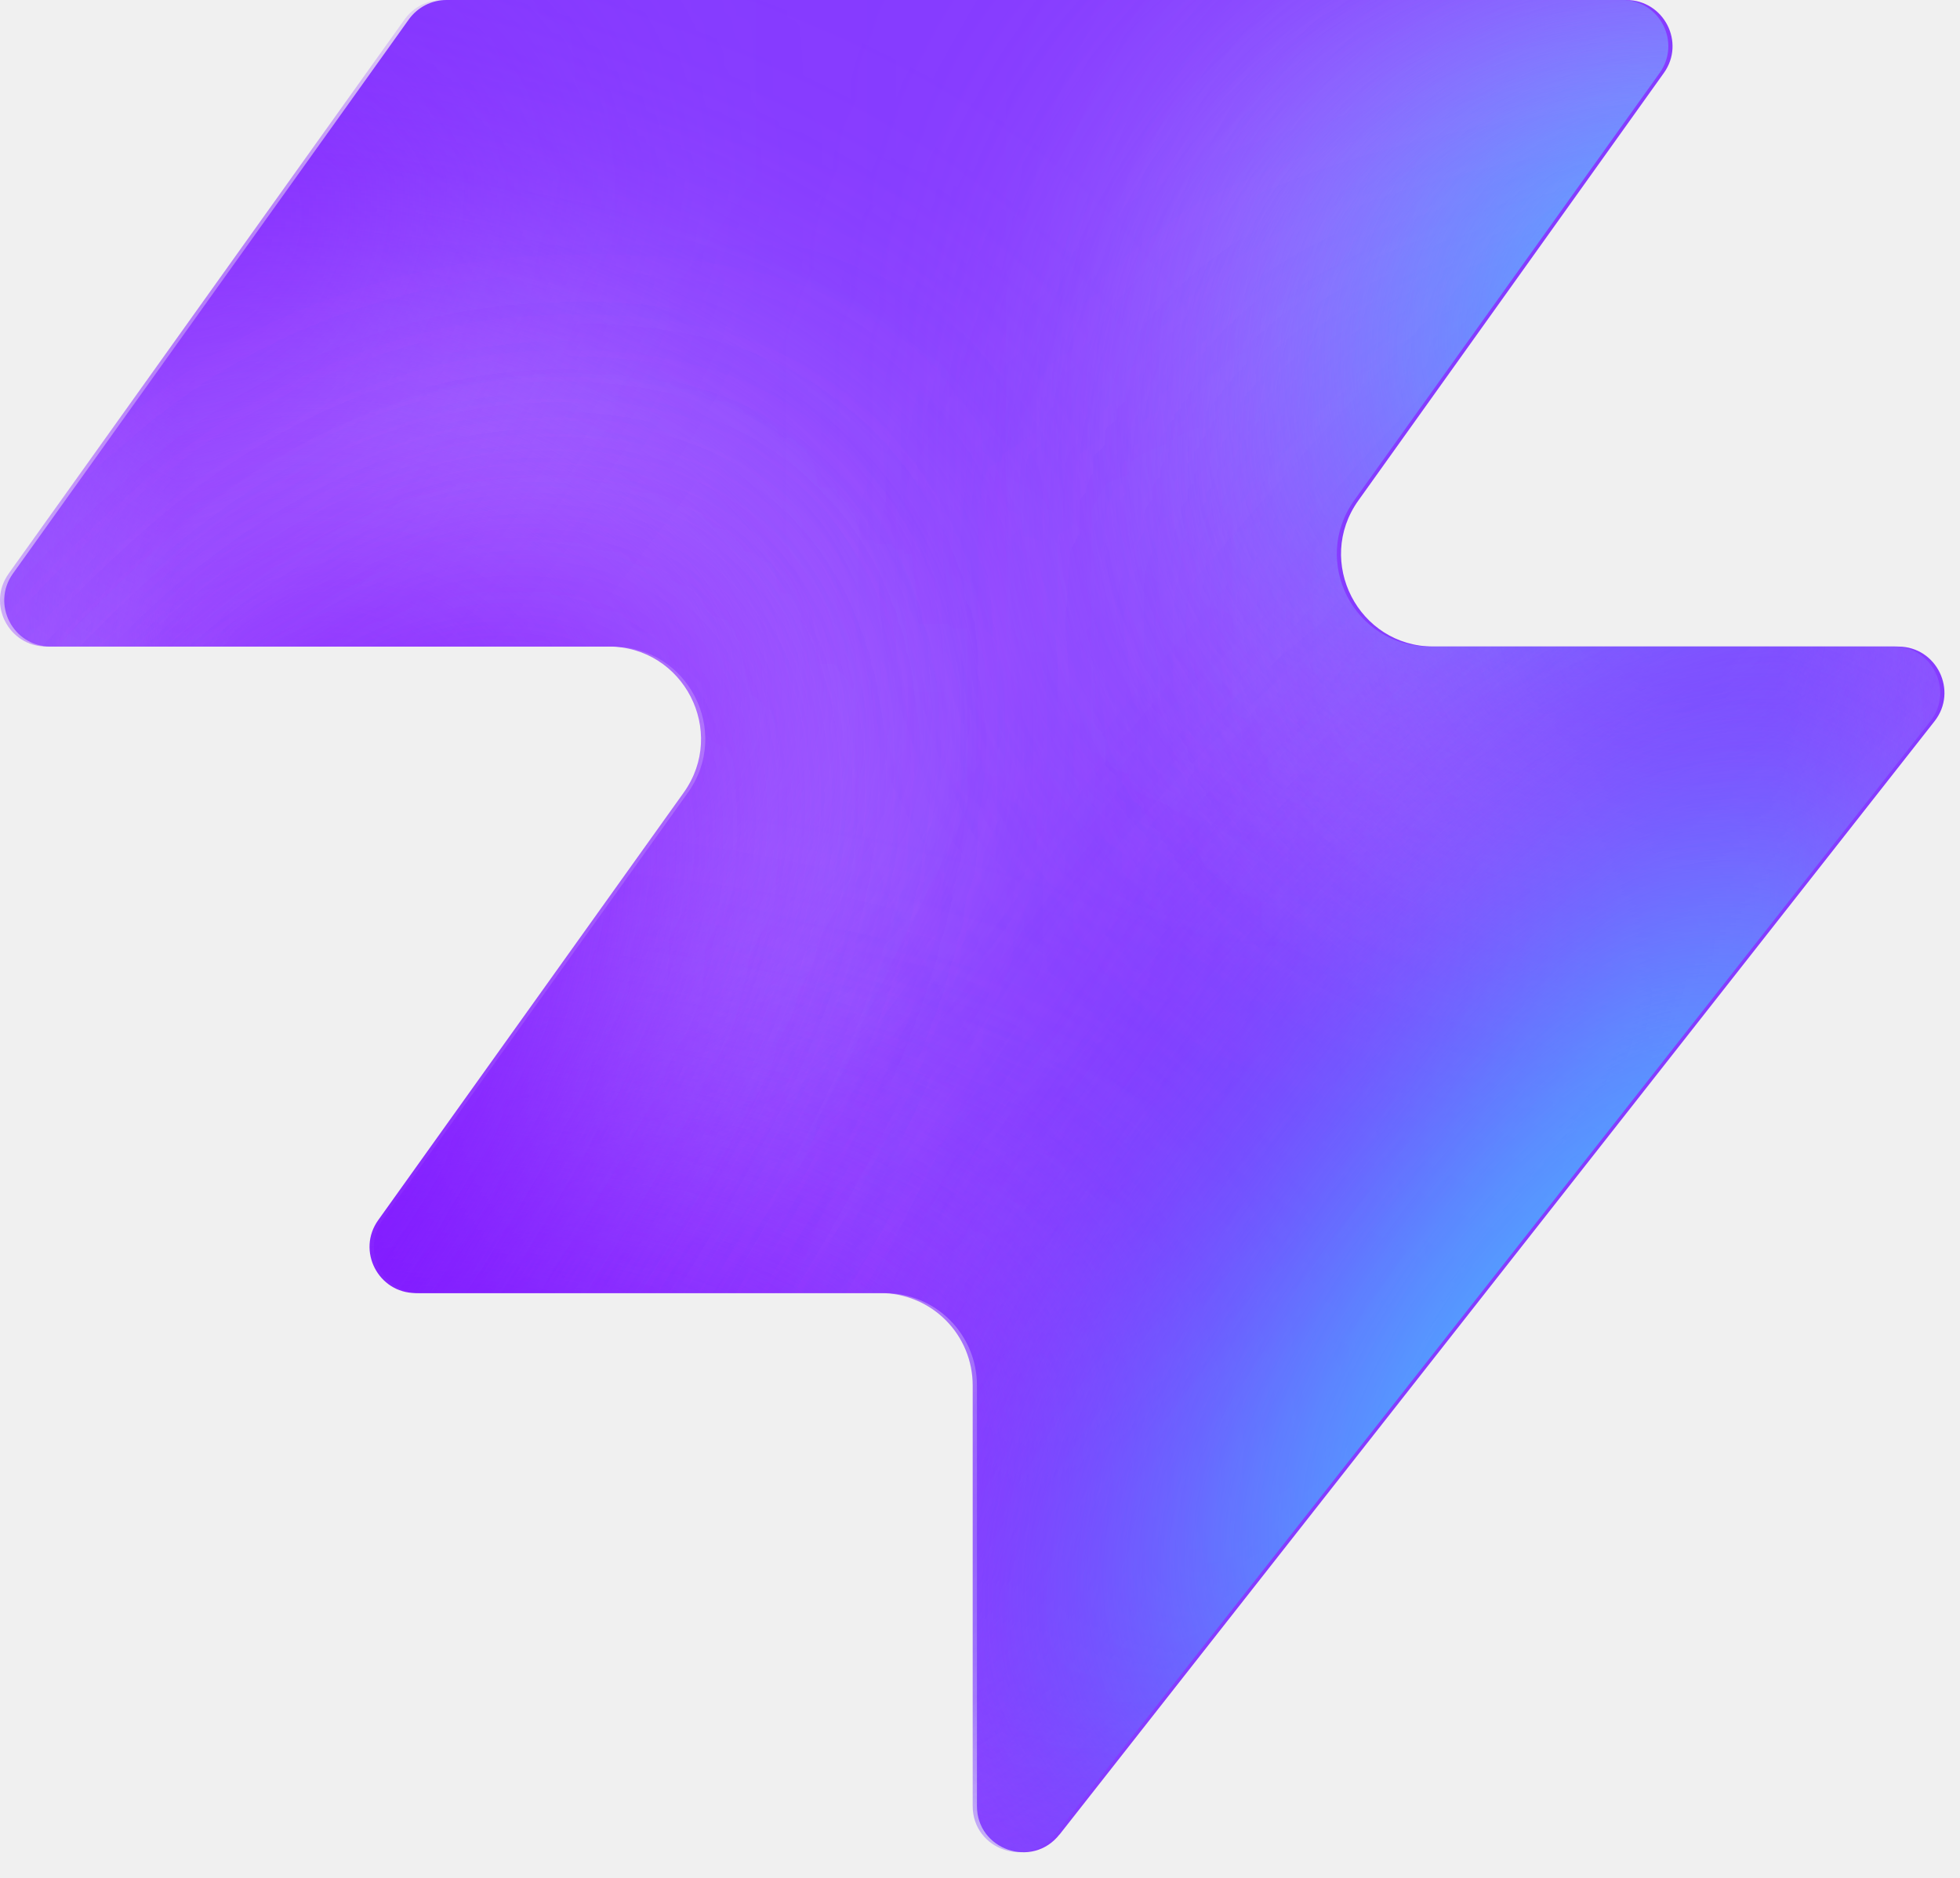
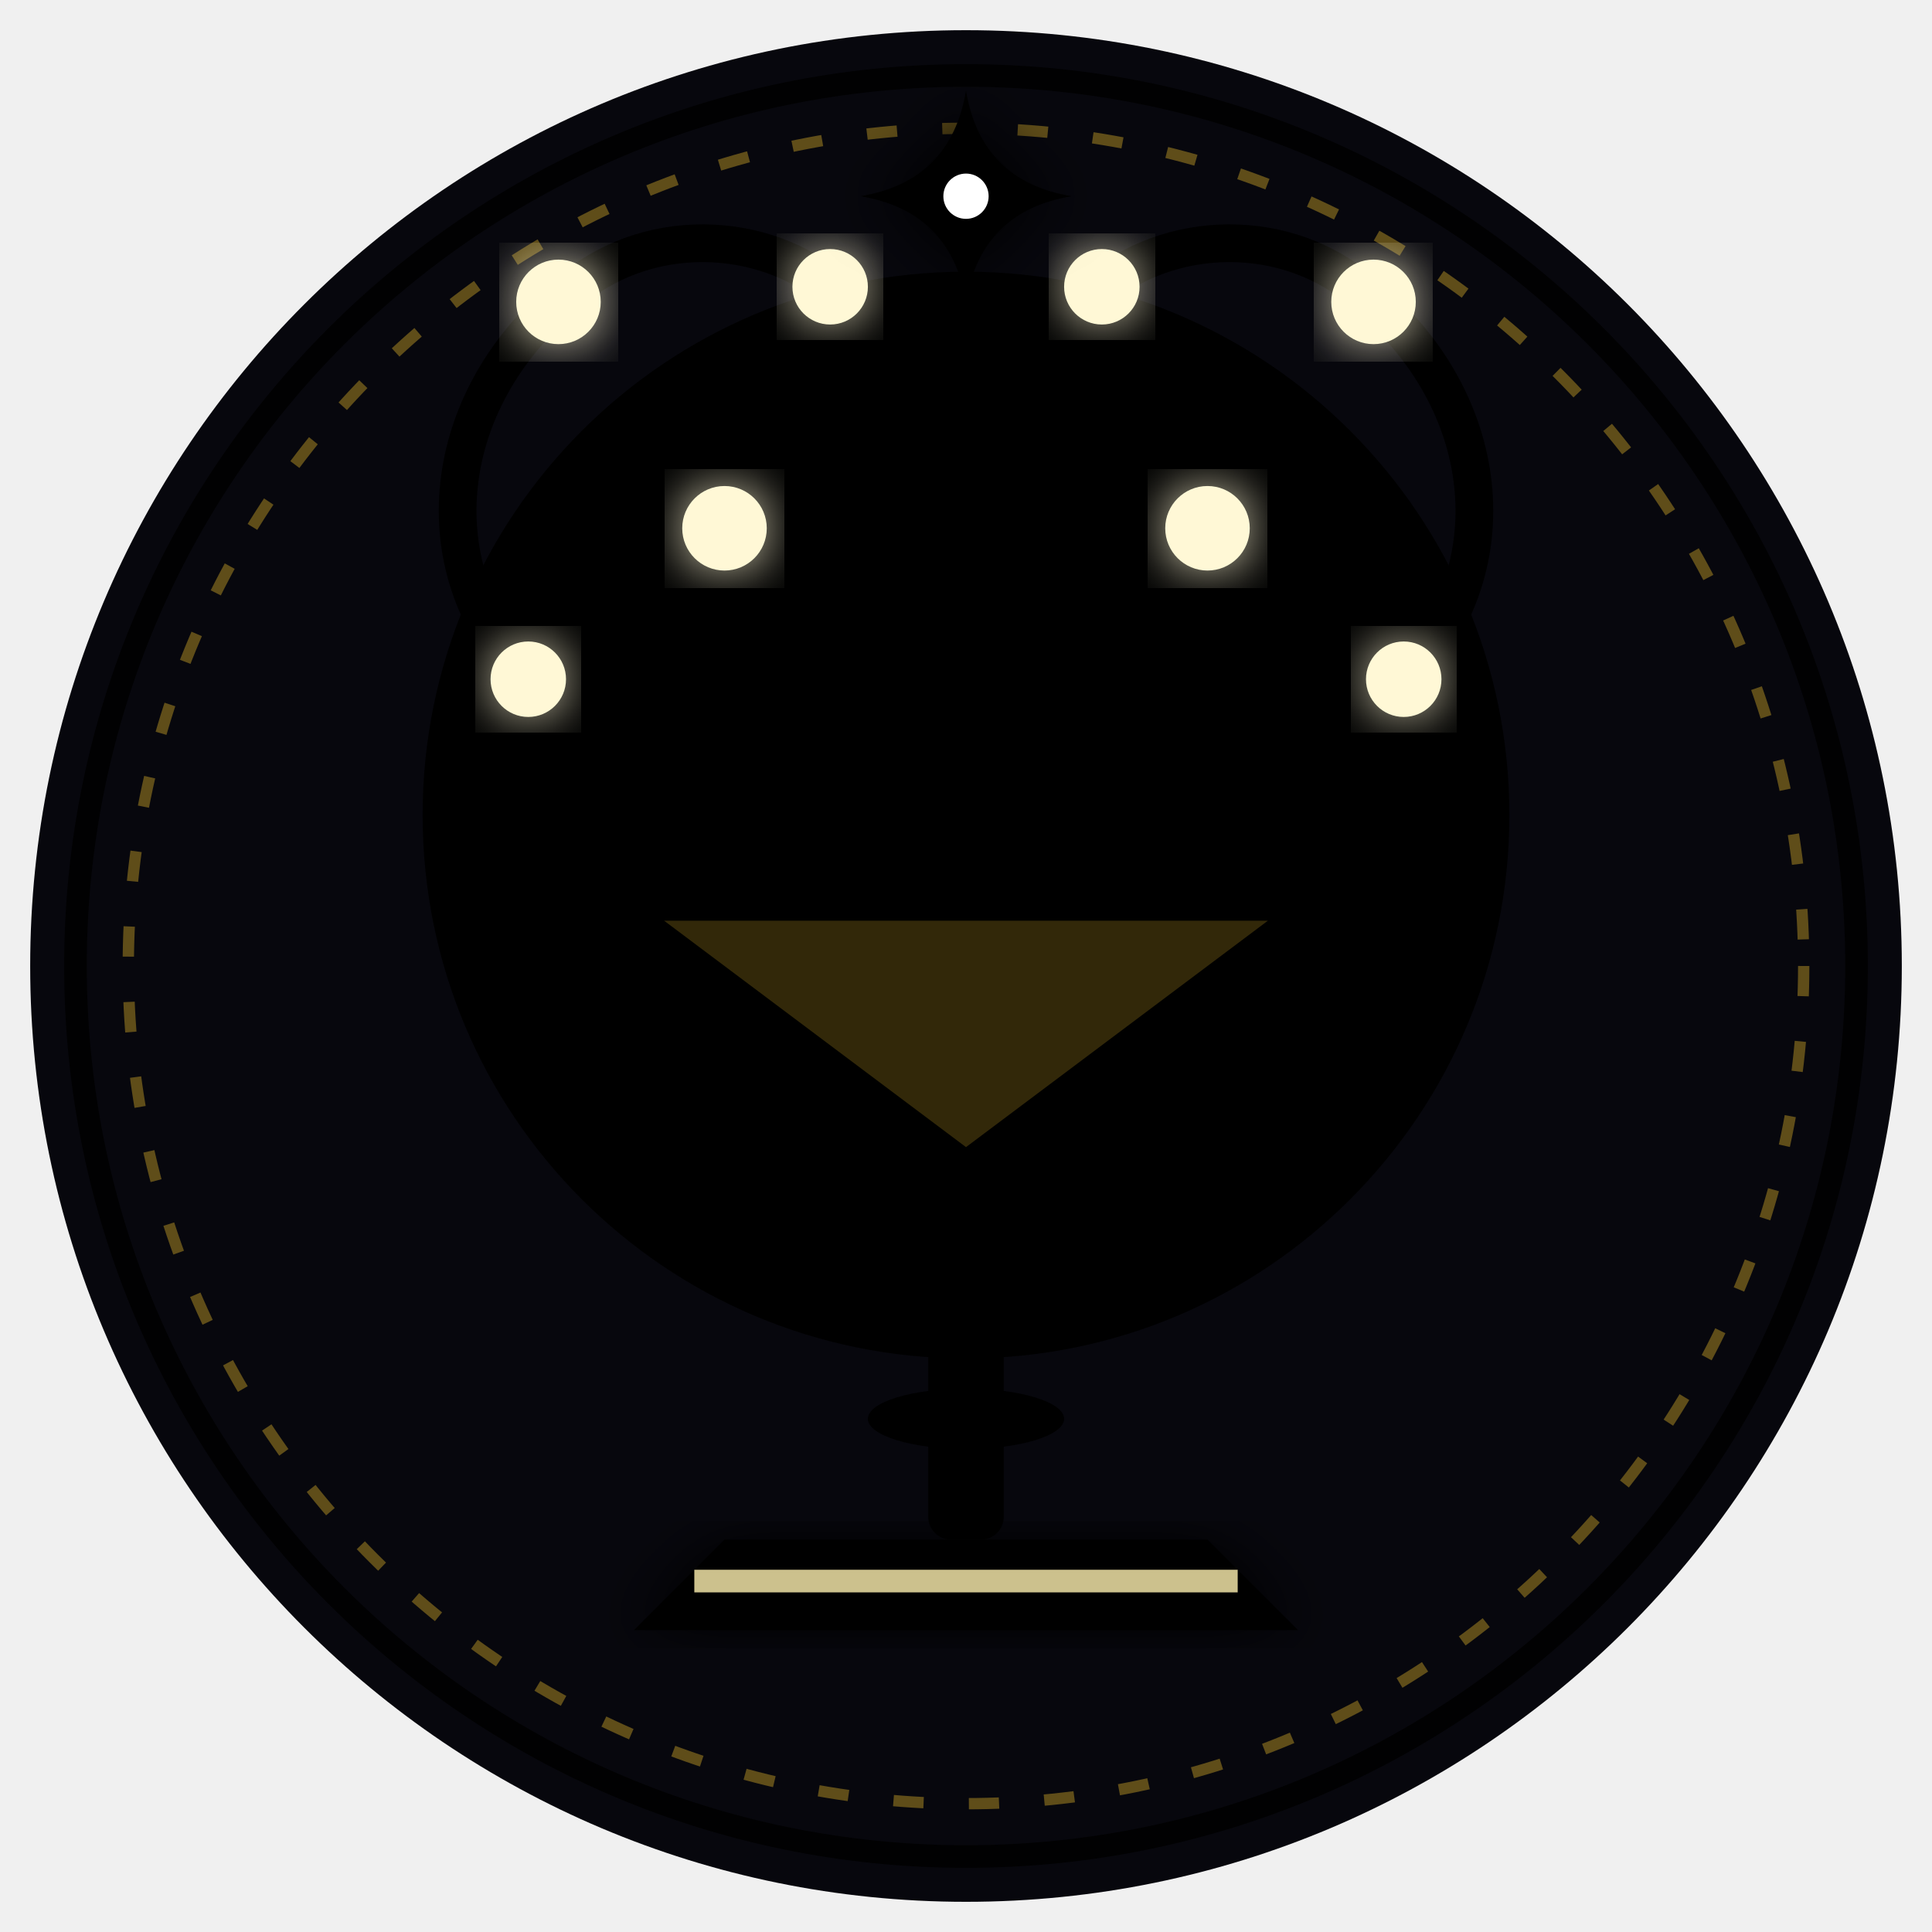
- <svg xmlns="http://www.w3.org/2000/svg" width="48" height="46" fill="none" viewBox="0 0 48 46">
-   <path fill="#863bff" d="M25.946 44.938c-.664.845-2.021.375-2.021-.698V33.937a2.26 2.26 0 0 0-2.262-2.262H10.287c-.92 0-1.456-1.04-.92-1.788l7.48-10.471c1.07-1.497 0-3.578-1.842-3.578H1.237c-.92 0-1.456-1.04-.92-1.788L10.013.474c.214-.297.556-.474.92-.474h28.894c.92 0 1.456 1.04.92 1.788l-7.48 10.471c-1.07 1.498 0 3.579 1.842 3.579h11.377c.943 0 1.473 1.088.89 1.83L25.947 44.94z" style="fill:#863bff;fill:color(display-p3 .525 .23 1);fill-opacity:1" />
-   <mask id="a" width="48" height="46" x="0" y="0" maskUnits="userSpaceOnUse" style="mask-type:alpha">
-     <path fill="#000" d="M25.842 44.938c-.664.844-2.021.375-2.021-.698V33.937a2.26 2.26 0 0 0-2.262-2.262H10.183c-.92 0-1.456-1.04-.92-1.788l7.48-10.471c1.07-1.498 0-3.579-1.842-3.579H1.133c-.92 0-1.456-1.04-.92-1.787L9.91.473c.214-.297.556-.474.92-.474h28.894c.92 0 1.456 1.04.92 1.788l-7.48 10.471c-1.07 1.498 0 3.578 1.842 3.578h11.377c.943 0 1.473 1.088.89 1.832L25.843 44.94z" style="fill:#000;fill-opacity:1" />
-   </mask>
-   <g mask="url(#a)">
-     <g filter="url(#b)">
-       <ellipse cx="5.508" cy="14.704" fill="#ede6ff" rx="5.508" ry="14.704" style="fill:#ede6ff;fill:color(display-p3 .927 .903 1);fill-opacity:1" transform="matrix(.00324 1 1 -.00324 -4.47 31.516)" />
-     </g>
-     <g filter="url(#c)">
-       <ellipse cx="10.399" cy="29.851" fill="#ede6ff" rx="10.399" ry="29.851" style="fill:#ede6ff;fill:color(display-p3 .927 .903 1);fill-opacity:1" transform="matrix(.00324 1 1 -.00324 -39.328 7.883)" />
-     </g>
-     <g filter="url(#d)">
-       <ellipse cx="5.508" cy="30.487" fill="#7e14ff" rx="5.508" ry="30.487" style="fill:#7e14ff;fill:color(display-p3 .492 .077 1);fill-opacity:1" transform="rotate(89.814 -25.913 -14.639)scale(1 -1)" />
-     </g>
-     <g filter="url(#e)">
-       <ellipse cx="5.508" cy="30.599" fill="#7e14ff" rx="5.508" ry="30.599" style="fill:#7e14ff;fill:color(display-p3 .492 .077 1);fill-opacity:1" transform="rotate(89.814 -32.644 -3.334)scale(1 -1)" />
-     </g>
-     <g filter="url(#f)">
-       <ellipse cx="5.508" cy="30.599" fill="#7e14ff" rx="5.508" ry="30.599" style="fill:#7e14ff;fill:color(display-p3 .492 .077 1);fill-opacity:1" transform="matrix(.00324 1 1 -.00324 -34.34 30.47)" />
-     </g>
-     <g filter="url(#g)">
-       <ellipse cx="14.072" cy="22.078" fill="#ede6ff" rx="14.072" ry="22.078" style="fill:#ede6ff;fill:color(display-p3 .927 .903 1);fill-opacity:1" transform="rotate(93.35 24.506 48.493)scale(-1 1)" />
-     </g>
-     <g filter="url(#h)">
-       <ellipse cx="3.47" cy="21.501" fill="#7e14ff" rx="3.47" ry="21.501" style="fill:#7e14ff;fill:color(display-p3 .492 .077 1);fill-opacity:1" transform="rotate(89.009 28.708 47.59)scale(-1 1)" />
-     </g>
-     <g filter="url(#i)">
-       <ellipse cx="3.47" cy="21.501" fill="#7e14ff" rx="3.47" ry="21.501" style="fill:#7e14ff;fill:color(display-p3 .492 .077 1);fill-opacity:1" transform="rotate(89.009 28.708 47.59)scale(-1 1)" />
-     </g>
-     <g filter="url(#j)">
-       <ellipse cx=".387" cy="8.972" fill="#7e14ff" rx="4.407" ry="29.108" style="fill:#7e14ff;fill:color(display-p3 .492 .077 1);fill-opacity:1" transform="rotate(39.51 .387 8.972)" />
-     </g>
-     <g filter="url(#k)">
-       <ellipse cx="47.523" cy="-6.092" fill="#7e14ff" rx="4.407" ry="29.108" style="fill:#7e14ff;fill:color(display-p3 .492 .077 1);fill-opacity:1" transform="rotate(37.892 47.523 -6.092)" />
-     </g>
-     <g filter="url(#l)">
-       <ellipse cx="41.412" cy="6.333" fill="#47bfff" rx="5.971" ry="9.665" style="fill:#47bfff;fill:color(display-p3 .28 .748 1);fill-opacity:1" transform="rotate(37.892 41.412 6.333)" />
-     </g>
-     <g filter="url(#m)">
-       <ellipse cx="-1.879" cy="38.332" fill="#7e14ff" rx="4.407" ry="29.108" style="fill:#7e14ff;fill:color(display-p3 .492 .077 1);fill-opacity:1" transform="rotate(37.892 -1.88 38.332)" />
-     </g>
-     <g filter="url(#n)">
-       <ellipse cx="-1.879" cy="38.332" fill="#7e14ff" rx="4.407" ry="29.108" style="fill:#7e14ff;fill:color(display-p3 .492 .077 1);fill-opacity:1" transform="rotate(37.892 -1.88 38.332)" />
-     </g>
-     <g filter="url(#o)">
-       <ellipse cx="35.651" cy="29.907" fill="#7e14ff" rx="4.407" ry="29.108" style="fill:#7e14ff;fill:color(display-p3 .492 .077 1);fill-opacity:1" transform="rotate(37.892 35.651 29.907)" />
-     </g>
-     <g filter="url(#p)">
-       <ellipse cx="38.418" cy="32.4" fill="#47bfff" rx="5.971" ry="15.297" style="fill:#47bfff;fill:color(display-p3 .28 .748 1);fill-opacity:1" transform="rotate(37.892 38.418 32.4)" />
-     </g>
-   </g>
+ <svg xmlns="http://www.w3.org/2000/svg" viewBox="0 0 128 128" width="100%" height="100%">
  <defs>
-     <filter id="b" width="60.045" height="41.654" x="-19.77" y="16.149" color-interpolation-filters="sRGB" filterUnits="userSpaceOnUse">
-       <feFlood flood-opacity="0" result="BackgroundImageFix" />
-       <feBlend in="SourceGraphic" in2="BackgroundImageFix" result="shape" />
-       <feGaussianBlur result="effect1_foregroundBlur_2002_17158" stdDeviation="7.659" />
-     </filter>
-     <filter id="c" width="90.34" height="51.437" x="-54.613" y="-7.533" color-interpolation-filters="sRGB" filterUnits="userSpaceOnUse">
-       <feFlood flood-opacity="0" result="BackgroundImageFix" />
-       <feBlend in="SourceGraphic" in2="BackgroundImageFix" result="shape" />
-       <feGaussianBlur result="effect1_foregroundBlur_2002_17158" stdDeviation="7.659" />
-     </filter>
-     <filter id="d" width="79.355" height="29.4" x="-49.64" y="2.03" color-interpolation-filters="sRGB" filterUnits="userSpaceOnUse">
-       <feFlood flood-opacity="0" result="BackgroundImageFix" />
-       <feBlend in="SourceGraphic" in2="BackgroundImageFix" result="shape" />
-       <feGaussianBlur result="effect1_foregroundBlur_2002_17158" stdDeviation="4.596" />
-     </filter>
-     <filter id="e" width="79.579" height="29.4" x="-45.045" y="20.029" color-interpolation-filters="sRGB" filterUnits="userSpaceOnUse">
-       <feFlood flood-opacity="0" result="BackgroundImageFix" />
-       <feBlend in="SourceGraphic" in2="BackgroundImageFix" result="shape" />
-       <feGaussianBlur result="effect1_foregroundBlur_2002_17158" stdDeviation="4.596" />
-     </filter>
-     <filter id="f" width="79.579" height="29.4" x="-43.513" y="21.178" color-interpolation-filters="sRGB" filterUnits="userSpaceOnUse">
-       <feFlood flood-opacity="0" result="BackgroundImageFix" />
-       <feBlend in="SourceGraphic" in2="BackgroundImageFix" result="shape" />
-       <feGaussianBlur result="effect1_foregroundBlur_2002_17158" stdDeviation="4.596" />
-     </filter>
-     <filter id="g" width="74.749" height="58.852" x="15.756" y="-17.901" color-interpolation-filters="sRGB" filterUnits="userSpaceOnUse">
-       <feFlood flood-opacity="0" result="BackgroundImageFix" />
-       <feBlend in="SourceGraphic" in2="BackgroundImageFix" result="shape" />
-       <feGaussianBlur result="effect1_foregroundBlur_2002_17158" stdDeviation="7.659" />
-     </filter>
-     <filter id="h" width="61.377" height="25.362" x="23.548" y="2.284" color-interpolation-filters="sRGB" filterUnits="userSpaceOnUse">
-       <feFlood flood-opacity="0" result="BackgroundImageFix" />
-       <feBlend in="SourceGraphic" in2="BackgroundImageFix" result="shape" />
-       <feGaussianBlur result="effect1_foregroundBlur_2002_17158" stdDeviation="4.596" />
-     </filter>
-     <filter id="i" width="61.377" height="25.362" x="23.548" y="2.284" color-interpolation-filters="sRGB" filterUnits="userSpaceOnUse">
-       <feFlood flood-opacity="0" result="BackgroundImageFix" />
-       <feBlend in="SourceGraphic" in2="BackgroundImageFix" result="shape" />
-       <feGaussianBlur result="effect1_foregroundBlur_2002_17158" stdDeviation="4.596" />
-     </filter>
-     <filter id="j" width="56.045" height="63.649" x="-27.636" y="-22.853" color-interpolation-filters="sRGB" filterUnits="userSpaceOnUse">
-       <feFlood flood-opacity="0" result="BackgroundImageFix" />
-       <feBlend in="SourceGraphic" in2="BackgroundImageFix" result="shape" />
-       <feGaussianBlur result="effect1_foregroundBlur_2002_17158" stdDeviation="4.596" />
-     </filter>
-     <filter id="k" width="54.814" height="64.646" x="20.116" y="-38.415" color-interpolation-filters="sRGB" filterUnits="userSpaceOnUse">
-       <feFlood flood-opacity="0" result="BackgroundImageFix" />
-       <feBlend in="SourceGraphic" in2="BackgroundImageFix" result="shape" />
-       <feGaussianBlur result="effect1_foregroundBlur_2002_17158" stdDeviation="4.596" />
-     </filter>
-     <filter id="l" width="33.541" height="35.313" x="24.641" y="-11.323" color-interpolation-filters="sRGB" filterUnits="userSpaceOnUse">
-       <feFlood flood-opacity="0" result="BackgroundImageFix" />
-       <feBlend in="SourceGraphic" in2="BackgroundImageFix" result="shape" />
-       <feGaussianBlur result="effect1_foregroundBlur_2002_17158" stdDeviation="4.596" />
-     </filter>
-     <filter id="m" width="54.814" height="64.646" x="-29.286" y="6.009" color-interpolation-filters="sRGB" filterUnits="userSpaceOnUse">
-       <feFlood flood-opacity="0" result="BackgroundImageFix" />
-       <feBlend in="SourceGraphic" in2="BackgroundImageFix" result="shape" />
-       <feGaussianBlur result="effect1_foregroundBlur_2002_17158" stdDeviation="4.596" />
-     </filter>
-     <filter id="n" width="54.814" height="64.646" x="-29.286" y="6.009" color-interpolation-filters="sRGB" filterUnits="userSpaceOnUse">
-       <feFlood flood-opacity="0" result="BackgroundImageFix" />
-       <feBlend in="SourceGraphic" in2="BackgroundImageFix" result="shape" />
-       <feGaussianBlur result="effect1_foregroundBlur_2002_17158" stdDeviation="4.596" />
-     </filter>
-     <filter id="o" width="54.814" height="64.646" x="8.244" y="-2.416" color-interpolation-filters="sRGB" filterUnits="userSpaceOnUse">
-       <feFlood flood-opacity="0" result="BackgroundImageFix" />
-       <feBlend in="SourceGraphic" in2="BackgroundImageFix" result="shape" />
-       <feGaussianBlur result="effect1_foregroundBlur_2002_17158" stdDeviation="4.596" />
-     </filter>
-     <filter id="p" width="39.409" height="43.623" x="18.713" y="10.588" color-interpolation-filters="sRGB" filterUnits="userSpaceOnUse">
-       <feFlood flood-opacity="0" result="BackgroundImageFix" />
-       <feBlend in="SourceGraphic" in2="BackgroundImageFix" result="shape" />
-       <feGaussianBlur result="effect1_foregroundBlur_2002_17158" stdDeviation="4.596" />
+     <linearGradient id="goldGradPrimary" x1="0%" y1="0%" x2="100%" y2="100%">
+       <stop offset="0%" stopColor="#FFF1B0" />
+       <stop offset="30%" stopColor="#F5CD47" />
+       <stop offset="65%" stopColor="#C9A227" />
+       <stop offset="100%" stopColor="#7E5F10" />
+     </linearGradient>
+     <linearGradient id="goldGradSecondary" x1="0%" y1="100%" x2="100%" y2="0%">
+       <stop offset="0%" stopColor="#8A6814" />
+       <stop offset="50%" stopColor="#E5BE38" />
+       <stop offset="100%" stopColor="#FFEAA0" />
+     </linearGradient>
+     <radialGradient id="amberGlow" cx="50%" cy="50%" r="50%">
+       <stop offset="0%" stopColor="#FFD700" stopOpacity="0.45" />
+       <stop offset="60%" stopColor="#C9A227" stopOpacity="0.15" />
+       <stop offset="100%" stopColor="#06060a" stopOpacity="0" />
+     </radialGradient>
+     <filter id="subtleGlow" x="-20%" y="-20%" width="140%" height="140%">
+       <feGaussianBlur stdDeviation="2" result="blur" />
+       <feMerge>
+         <feMergeNode in="blur" />
+         <feMergeNode in="SourceGraphic" />
+       </feMerge>
    </filter>
  </defs>
+   <circle cx="64" cy="64" r="62" fill="#07070d" />
+   <circle cx="64" cy="64" r="59" fill="none" stroke="url(#goldGradPrimary)" stroke-width="1.5" opacity="0.85" />
+   <circle cx="64" cy="64" r="55.5" fill="none" stroke="#C9A227" stroke-width="0.75" stroke-dasharray="2 3" opacity="0.45" />
+   <circle cx="64" cy="54" r="36" fill="url(#amberGlow)" />
+   <path d="M42 108 L86 108 L80 102 L48 102 Z" fill="url(#goldGradPrimary)" filter="url(#subtleGlow)" />
+   <rect x="46" y="104" width="36" height="1.5" fill="#FFF1B0" opacity="0.8" />
+   <rect x="61.5" y="78" width="5" height="24" rx="1.5" fill="url(#goldGradSecondary)" />
+   <ellipse cx="64" cy="94" rx="6.5" ry="2" fill="url(#goldGradPrimary)" />
+   <ellipse cx="64" cy="85" rx="5.5" ry="1.5" fill="url(#goldGradPrimary)" />
+   <polygon points="64,80 34,58 94,58" fill="none" stroke="url(#goldGradPrimary)" stroke-width="3" stroke-linejoin="round" />
+   <polygon points="64,76 44,61 84,61" fill="#C9A227" fill-opacity="0.25" />
+   <path d="M62 55 C52 55 42 52 35 45 C28 38 29 27 37 20 C42 15 50 15 55 19 C58 21 61 24 62 27 Z" fill="none" stroke="url(#goldGradPrimary)" stroke-width="2.5" stroke-linecap="round" />
+   <path d="M37 32 C43 32 48 37 53 35 C58 33 60 28 62 27" fill="none" stroke="url(#goldGradPrimary)" stroke-width="2" stroke-linecap="round" />
+   <path d="M42 42 C48 40 52 44 62 43" fill="none" stroke="url(#goldGradPrimary)" stroke-width="1.8" stroke-linecap="round" />
+   <path d="M66 55 C76 55 86 52 93 45 C100 38 99 27 91 20 C86 15 78 15 73 19 C70 21 67 24 66 27 Z" fill="none" stroke="url(#goldGradPrimary)" stroke-width="2.5" stroke-linecap="round" />
+   <path d="M91 32 C85 32 80 37 75 35 C70 33 68 28 66 27" fill="none" stroke="url(#goldGradPrimary)" stroke-width="2" stroke-linecap="round" />
+   <path d="M86 42 C80 40 76 44 66 43" fill="none" stroke="url(#goldGradPrimary)" stroke-width="1.8" stroke-linecap="round" />
+   <line x1="64" y1="20" x2="64" y2="56" stroke="url(#goldGradPrimary)" stroke-width="2.2" stroke-linecap="round" />
+   <circle cx="37" cy="20" r="2.8" fill="#FFF8D6" filter="url(#subtleGlow)" />
+   <circle cx="55" cy="19" r="2.5" fill="#FFF8D6" filter="url(#subtleGlow)" />
+   <circle cx="35" cy="45" r="2.5" fill="#FFF8D6" filter="url(#subtleGlow)" />
+   <circle cx="48" cy="35" r="2.8" fill="#FFF8D6" filter="url(#subtleGlow)" />
+   <circle cx="91" cy="20" r="2.8" fill="#FFF8D6" filter="url(#subtleGlow)" />
+   <circle cx="73" cy="19" r="2.5" fill="#FFF8D6" filter="url(#subtleGlow)" />
+   <circle cx="93" cy="45" r="2.5" fill="#FFF8D6" filter="url(#subtleGlow)" />
+   <circle cx="80" cy="35" r="2.8" fill="#FFF8D6" filter="url(#subtleGlow)" />
+   <g transform="translate(64, 13)">
+     <path d="M0 -7 Q1 -1 7 0 Q1 1 0 7 Q-1 1 -7 0 Q-1 -1 0 -7 Z" fill="url(#goldGradPrimary)" filter="url(#subtleGlow)" />
+     <circle cx="0" cy="0" r="1.5" fill="#FFFFFF" />
+   </g>
</svg>
